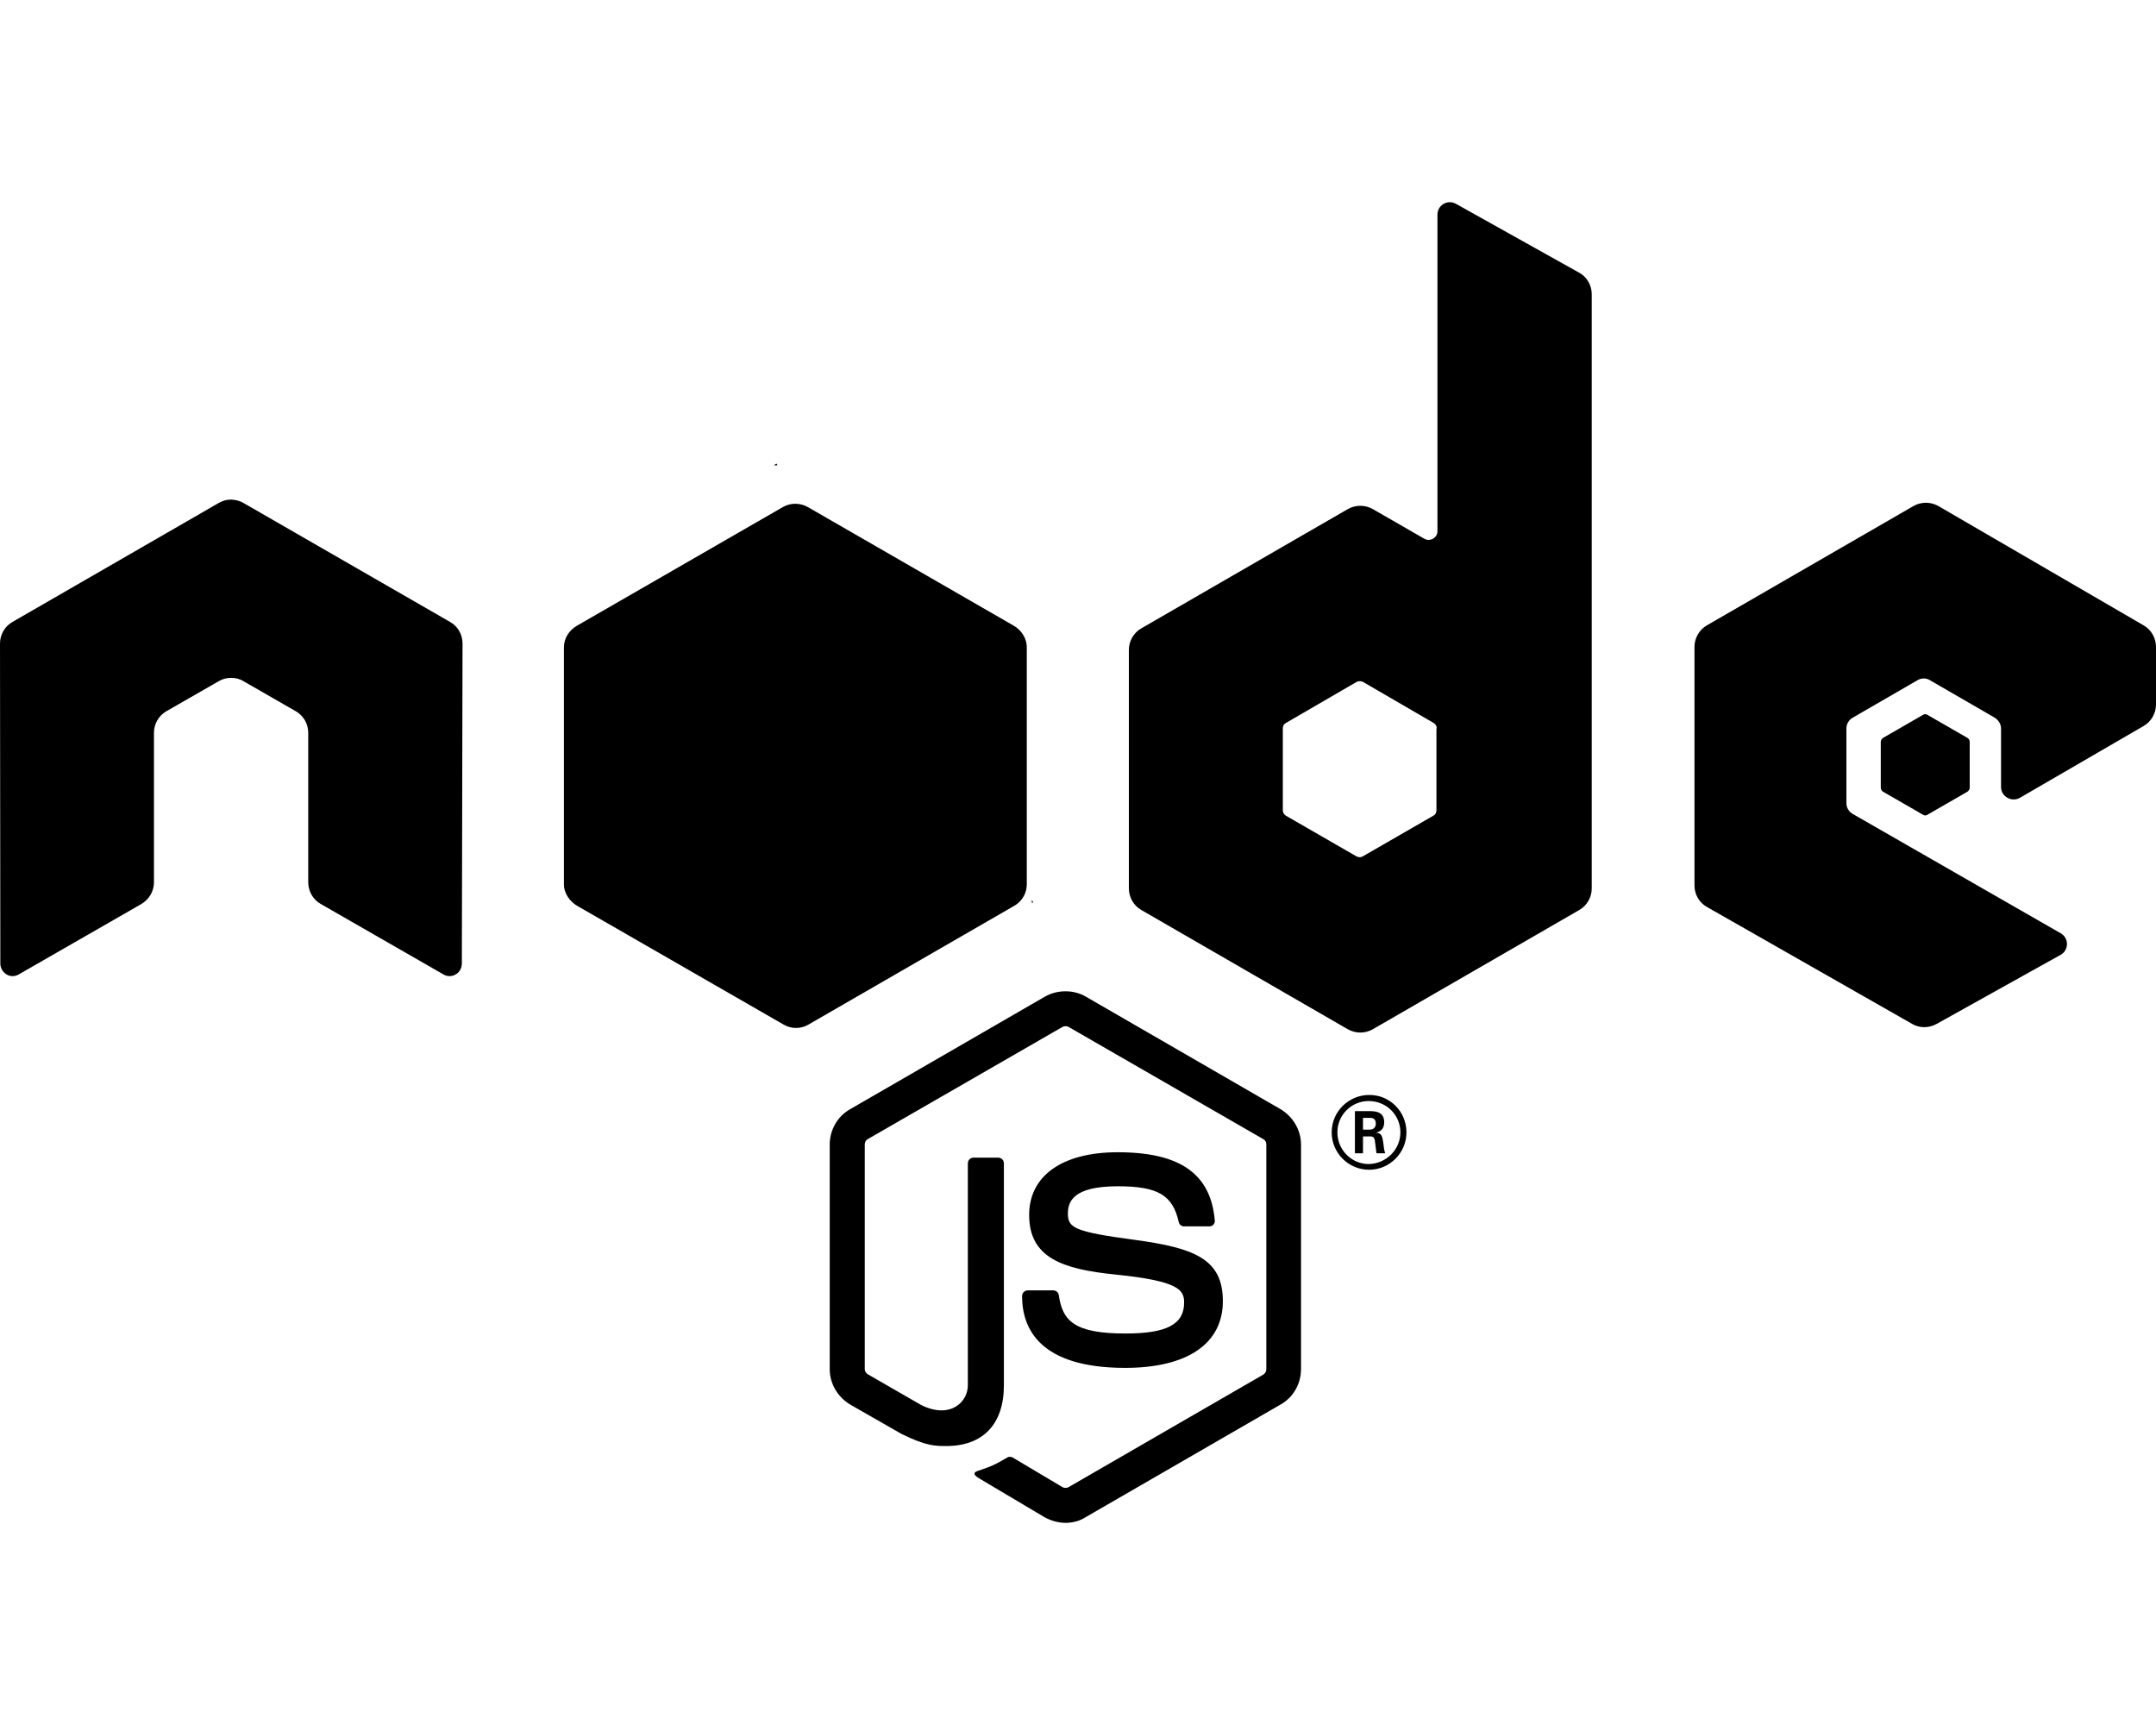
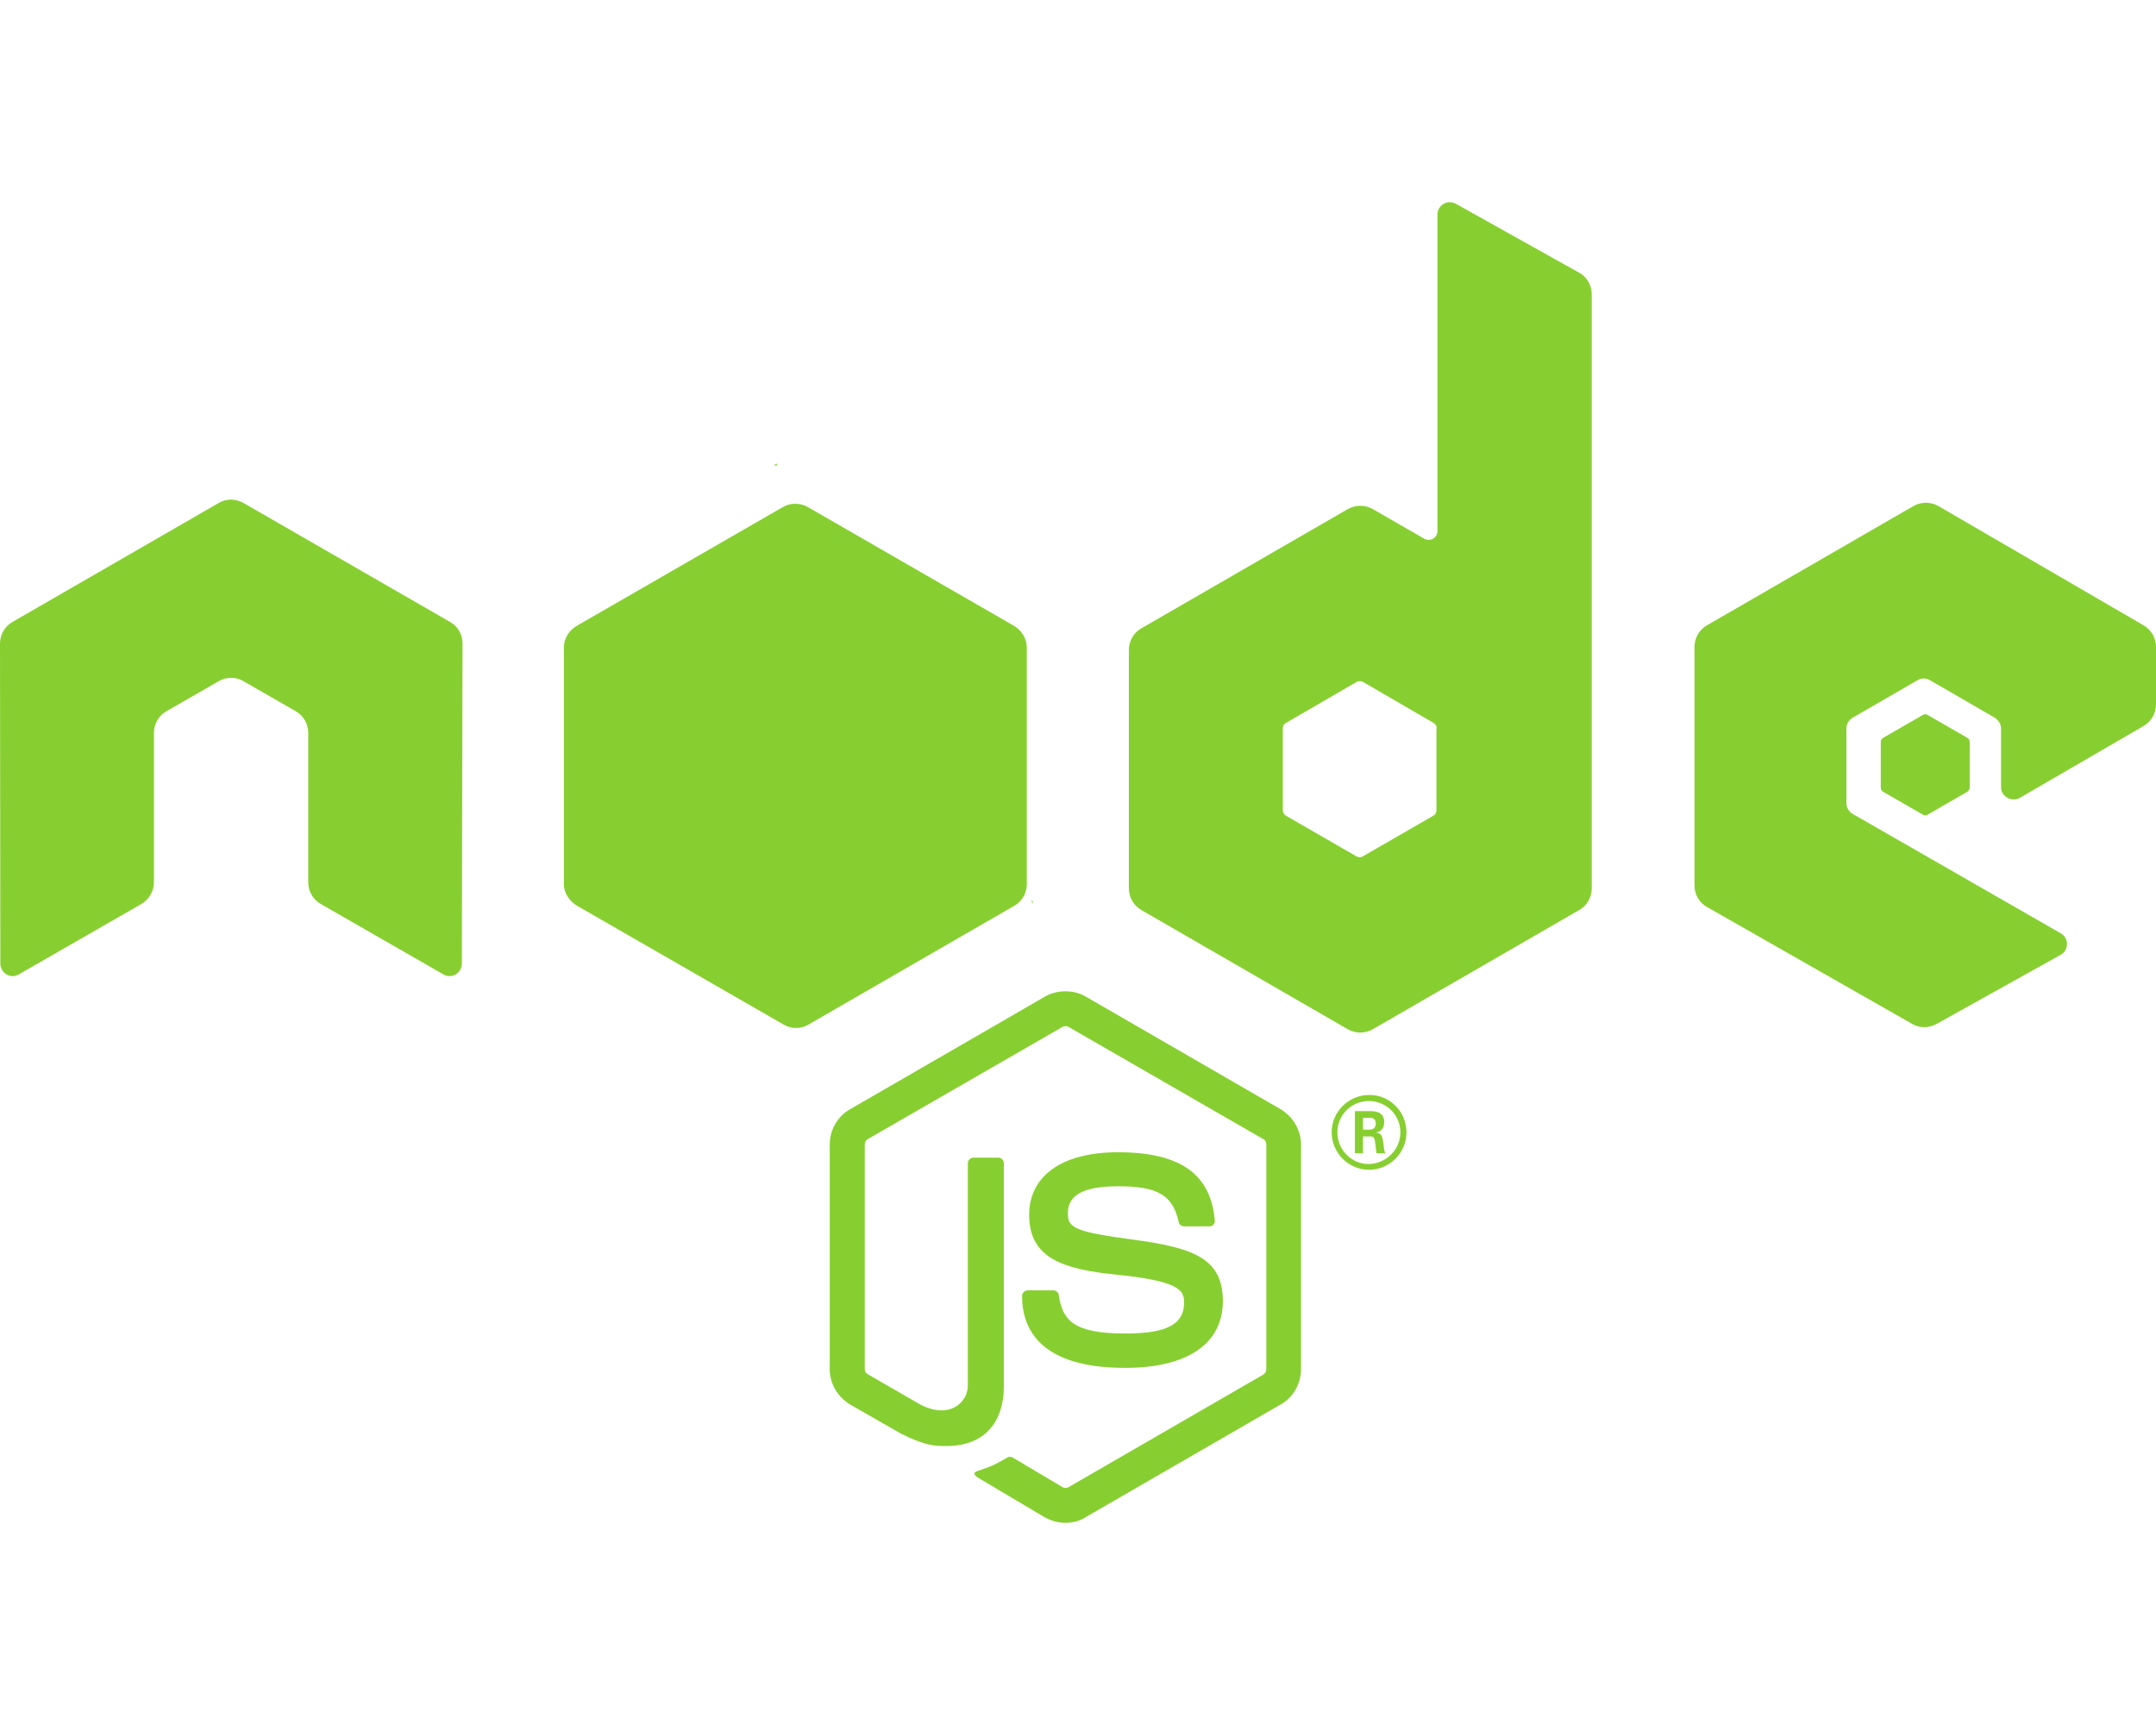
- <svg xmlns="http://www.w3.org/2000/svg" viewBox="0 0 640 512">
+ <svg xmlns="http://www.w3.org/2000/svg" fill="#87cf30" viewBox="0 0 640 512">
  <path d="M316.3 452c-2.1 0-4.2-.6-6.1-1.6L291 439c-2.9-1.6-1.5-2.2-.5-2.5 3.8-1.3 4.6-1.6 8.7-4 .4-.2 1-.1 1.4 .1l14.8 8.8c.5 .3 1.3 .3 1.8 0L375 408c.5-.3 .9-.9 .9-1.6v-66.7c0-.7-.3-1.3-.9-1.6l-57.8-33.3c-.5-.3-1.2-.3-1.8 0l-57.8 33.3c-.6 .3-.9 1-.9 1.6v66.7c0 .6 .4 1.2 .9 1.5l15.8 9.1c8.6 4.3 13.9-.8 13.9-5.8v-65.9c0-.9 .7-1.7 1.7-1.7h7.3c.9 0 1.7 .7 1.7 1.7v65.9c0 11.5-6.2 18-17.1 18-3.3 0-6 0-13.3-3.6l-15.2-8.7c-3.7-2.2-6.1-6.2-6.1-10.5v-66.7c0-4.3 2.3-8.4 6.1-10.5l57.8-33.4c3.7-2.1 8.5-2.1 12.1 0l57.8 33.4c3.7 2.2 6.1 6.2 6.1 10.5v66.7c0 4.3-2.3 8.4-6.1 10.5l-57.8 33.4c-1.7 1.1-3.8 1.7-6 1.7zm46.7-65.8c0-12.5-8.4-15.8-26.2-18.2-18-2.4-19.8-3.6-19.8-7.8 0-3.5 1.5-8.1 14.8-8.1 11.9 0 16.3 2.6 18.1 10.6 .2 .8 .8 1.3 1.6 1.3h7.5c.5 0 .9-.2 1.2-.5 .3-.4 .5-.8 .4-1.3-1.2-13.8-10.3-20.2-28.8-20.2-16.5 0-26.3 7-26.3 18.6 0 12.7 9.8 16.1 25.6 17.7 18.9 1.9 20.4 4.6 20.4 8.3 0 6.5-5.2 9.2-17.4 9.2-15.3 0-18.7-3.8-19.8-11.4-.1-.8-.8-1.4-1.7-1.4h-7.5c-.9 0-1.7 .7-1.7 1.7 0 9.7 5.3 21.3 30.6 21.3 18.5 0 29-7.2 29-19.8zm54.5-50.1c0 6.1-5 11.1-11.1 11.1s-11.1-5-11.1-11.1c0-6.3 5.2-11.1 11.1-11.1 6-.1 11.1 4.8 11.1 11.1zm-1.8 0c0-5.2-4.2-9.3-9.4-9.3-5.1 0-9.3 4.1-9.3 9.3 0 5.2 4.2 9.4 9.3 9.4 5.2-.1 9.4-4.3 9.4-9.4zm-4.5 6.2h-2.6c-.1-.6-.5-3.8-.5-3.9-.2-.7-.4-1.1-1.3-1.1h-2.2v5h-2.4v-12.5h4.3c1.5 0 4.4 0 4.4 3.3 0 2.3-1.5 2.8-2.4 3.1 1.7 .1 1.8 1.2 2.1 2.8 .1 1 .3 2.7 .6 3.3zm-2.8-8.8c0-1.7-1.2-1.7-1.8-1.7h-2v3.5h1.9c1.6 0 1.9-1.1 1.9-1.8zM137.3 191c0-2.7-1.4-5.1-3.7-6.4l-61.3-35.3c-1-.6-2.2-.9-3.4-1h-.6c-1.2 0-2.3 .4-3.4 1L3.7 184.6C1.4 185.9 0 188.4 0 191l.1 95c0 1.3 .7 2.5 1.8 3.2 1.1 .7 2.5 .7 3.7 0L42 268.3c2.3-1.4 3.7-3.8 3.7-6.4v-44.4c0-2.6 1.4-5.1 3.7-6.4l15.5-8.9c1.2-.7 2.4-1 3.7-1 1.3 0 2.6 .3 3.7 1l15.5 8.9c2.3 1.3 3.7 3.8 3.7 6.4v44.4c0 2.6 1.4 5.1 3.7 6.4l36.4 20.9c1.1 .7 2.6 .7 3.7 0 1.1-.6 1.8-1.9 1.8-3.2l.2-95zM472.5 87.3v176.4c0 2.6-1.4 5.1-3.7 6.4l-61.3 35.4c-2.3 1.3-5.1 1.3-7.4 0l-61.3-35.4c-2.3-1.3-3.7-3.8-3.7-6.4v-70.8c0-2.6 1.4-5.1 3.7-6.4l61.3-35.4c2.3-1.3 5.1-1.3 7.4 0l15.3 8.8c1.7 1 3.9-.3 3.9-2.2v-94c0-2.8 3-4.6 5.5-3.2l36.5 20.4c2.3 1.2 3.8 3.7 3.8 6.4zm-46 128.9c0-.7-.4-1.3-.9-1.6l-21-12.2c-.6-.3-1.3-.3-1.9 0l-21 12.2c-.6 .3-.9 .9-.9 1.6v24.3c0 .7 .4 1.3 .9 1.6l21 12.1c.6 .3 1.3 .3 1.8 0l21-12.1c.6-.3 .9-.9 .9-1.6v-24.3zm209.8-.7c2.3-1.3 3.7-3.8 3.7-6.4V192c0-2.6-1.4-5.1-3.7-6.4l-60.9-35.4c-2.3-1.3-5.1-1.3-7.4 0l-61.3 35.4c-2.3 1.3-3.7 3.8-3.7 6.4v70.8c0 2.7 1.4 5.1 3.7 6.4l60.9 34.7c2.2 1.3 5 1.3 7.3 0l36.8-20.5c2.5-1.4 2.5-5 0-6.4L550 241.6c-1.2-.7-1.9-1.9-1.9-3.2v-22.2c0-1.3 .7-2.5 1.9-3.2l19.2-11.1c1.1-.7 2.6-.7 3.7 0l19.2 11.1c1.1 .7 1.9 1.9 1.9 3.2v17.4c0 2.8 3.1 4.6 5.6 3.2l36.7-21.3zM559 219c-.4 .3-.7 .7-.7 1.2v13.6c0 .5 .3 1 .7 1.2l11.8 6.8c.4 .3 1 .3 1.4 0L584 235c.4-.3 .7-.7 .7-1.2v-13.6c0-.5-.3-1-.7-1.2l-11.8-6.8c-.4-.3-1-.3-1.4 0L559 219zm-254.2 43.5v-70.4c0-2.6-1.6-5.1-3.9-6.4l-61.1-35.2c-2.1-1.2-5-1.4-7.4 0l-61.1 35.2c-2.3 1.3-3.9 3.7-3.9 6.4v70.4c0 2.8 1.9 5.2 4 6.4l61.2 35.2c2.4 1.4 5.2 1.3 7.4 0l61-35.2c1.8-1 3.1-2.7 3.6-4.7 .1-.5 .2-1.1 .2-1.7zm-74.3-124.9l-.8 .5h1.1l-.3-.5zm76.2 130.2l-.4-.7v.9l.4-.2z" />
</svg>
